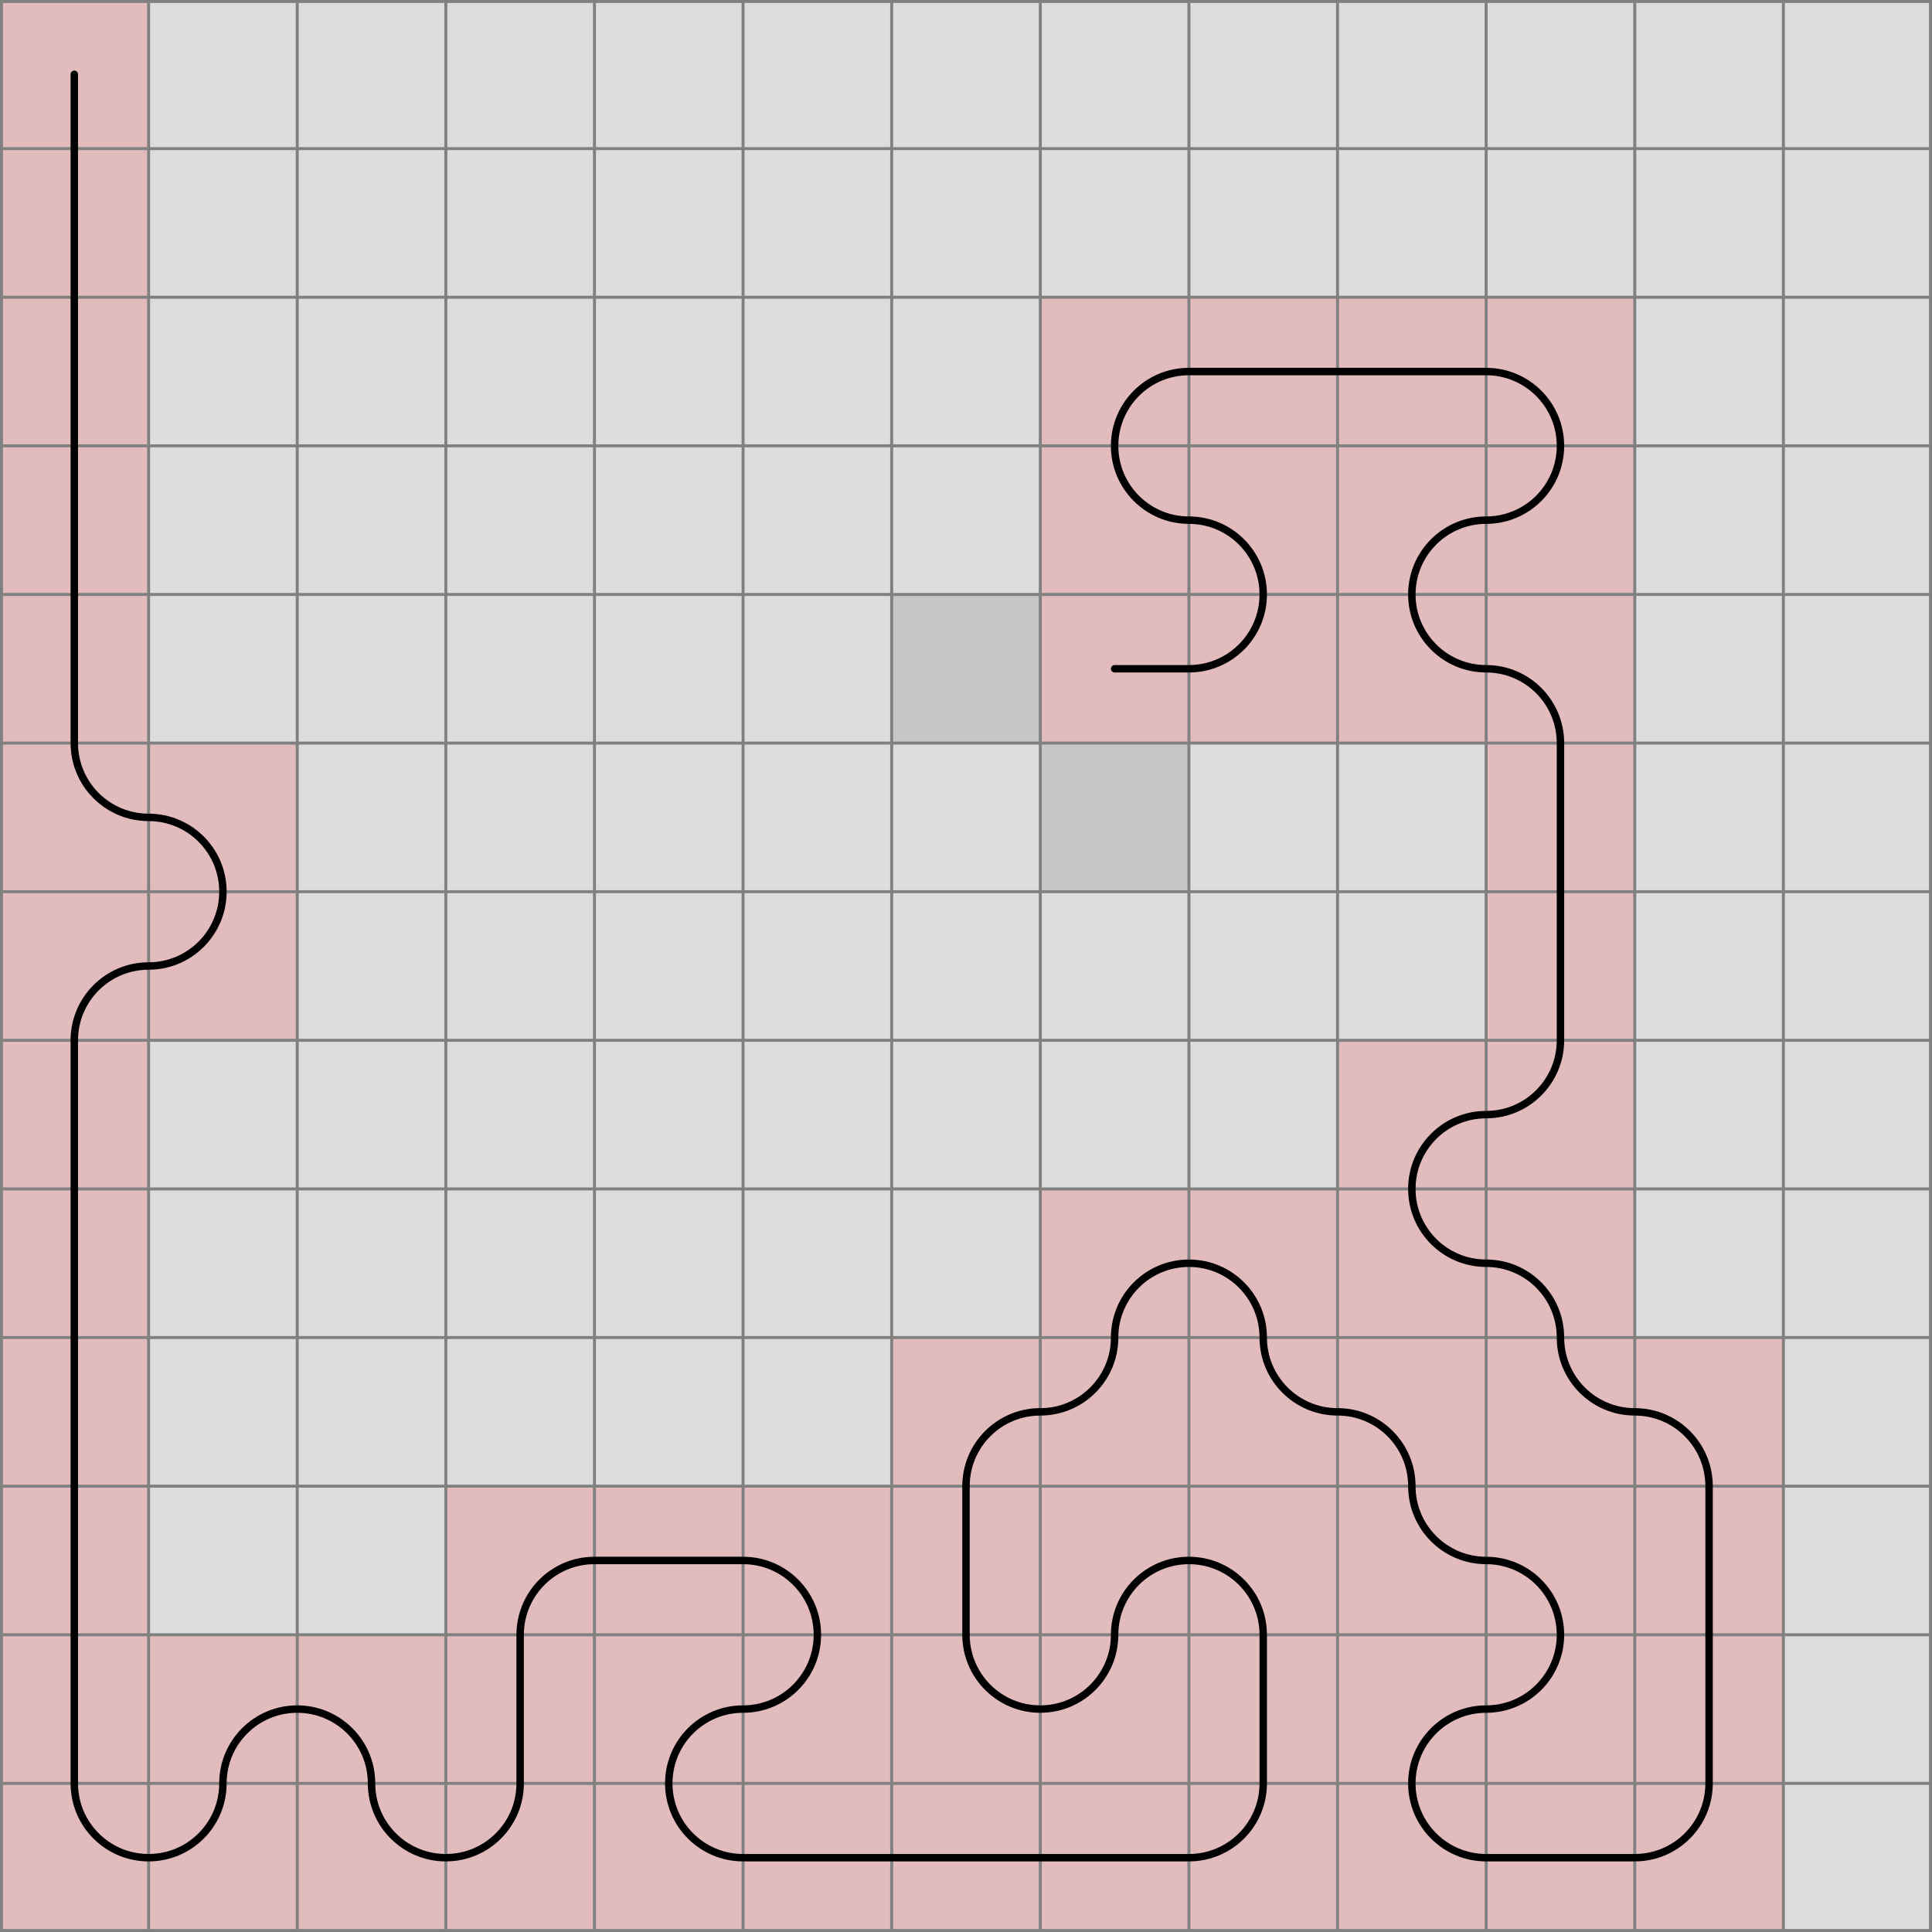
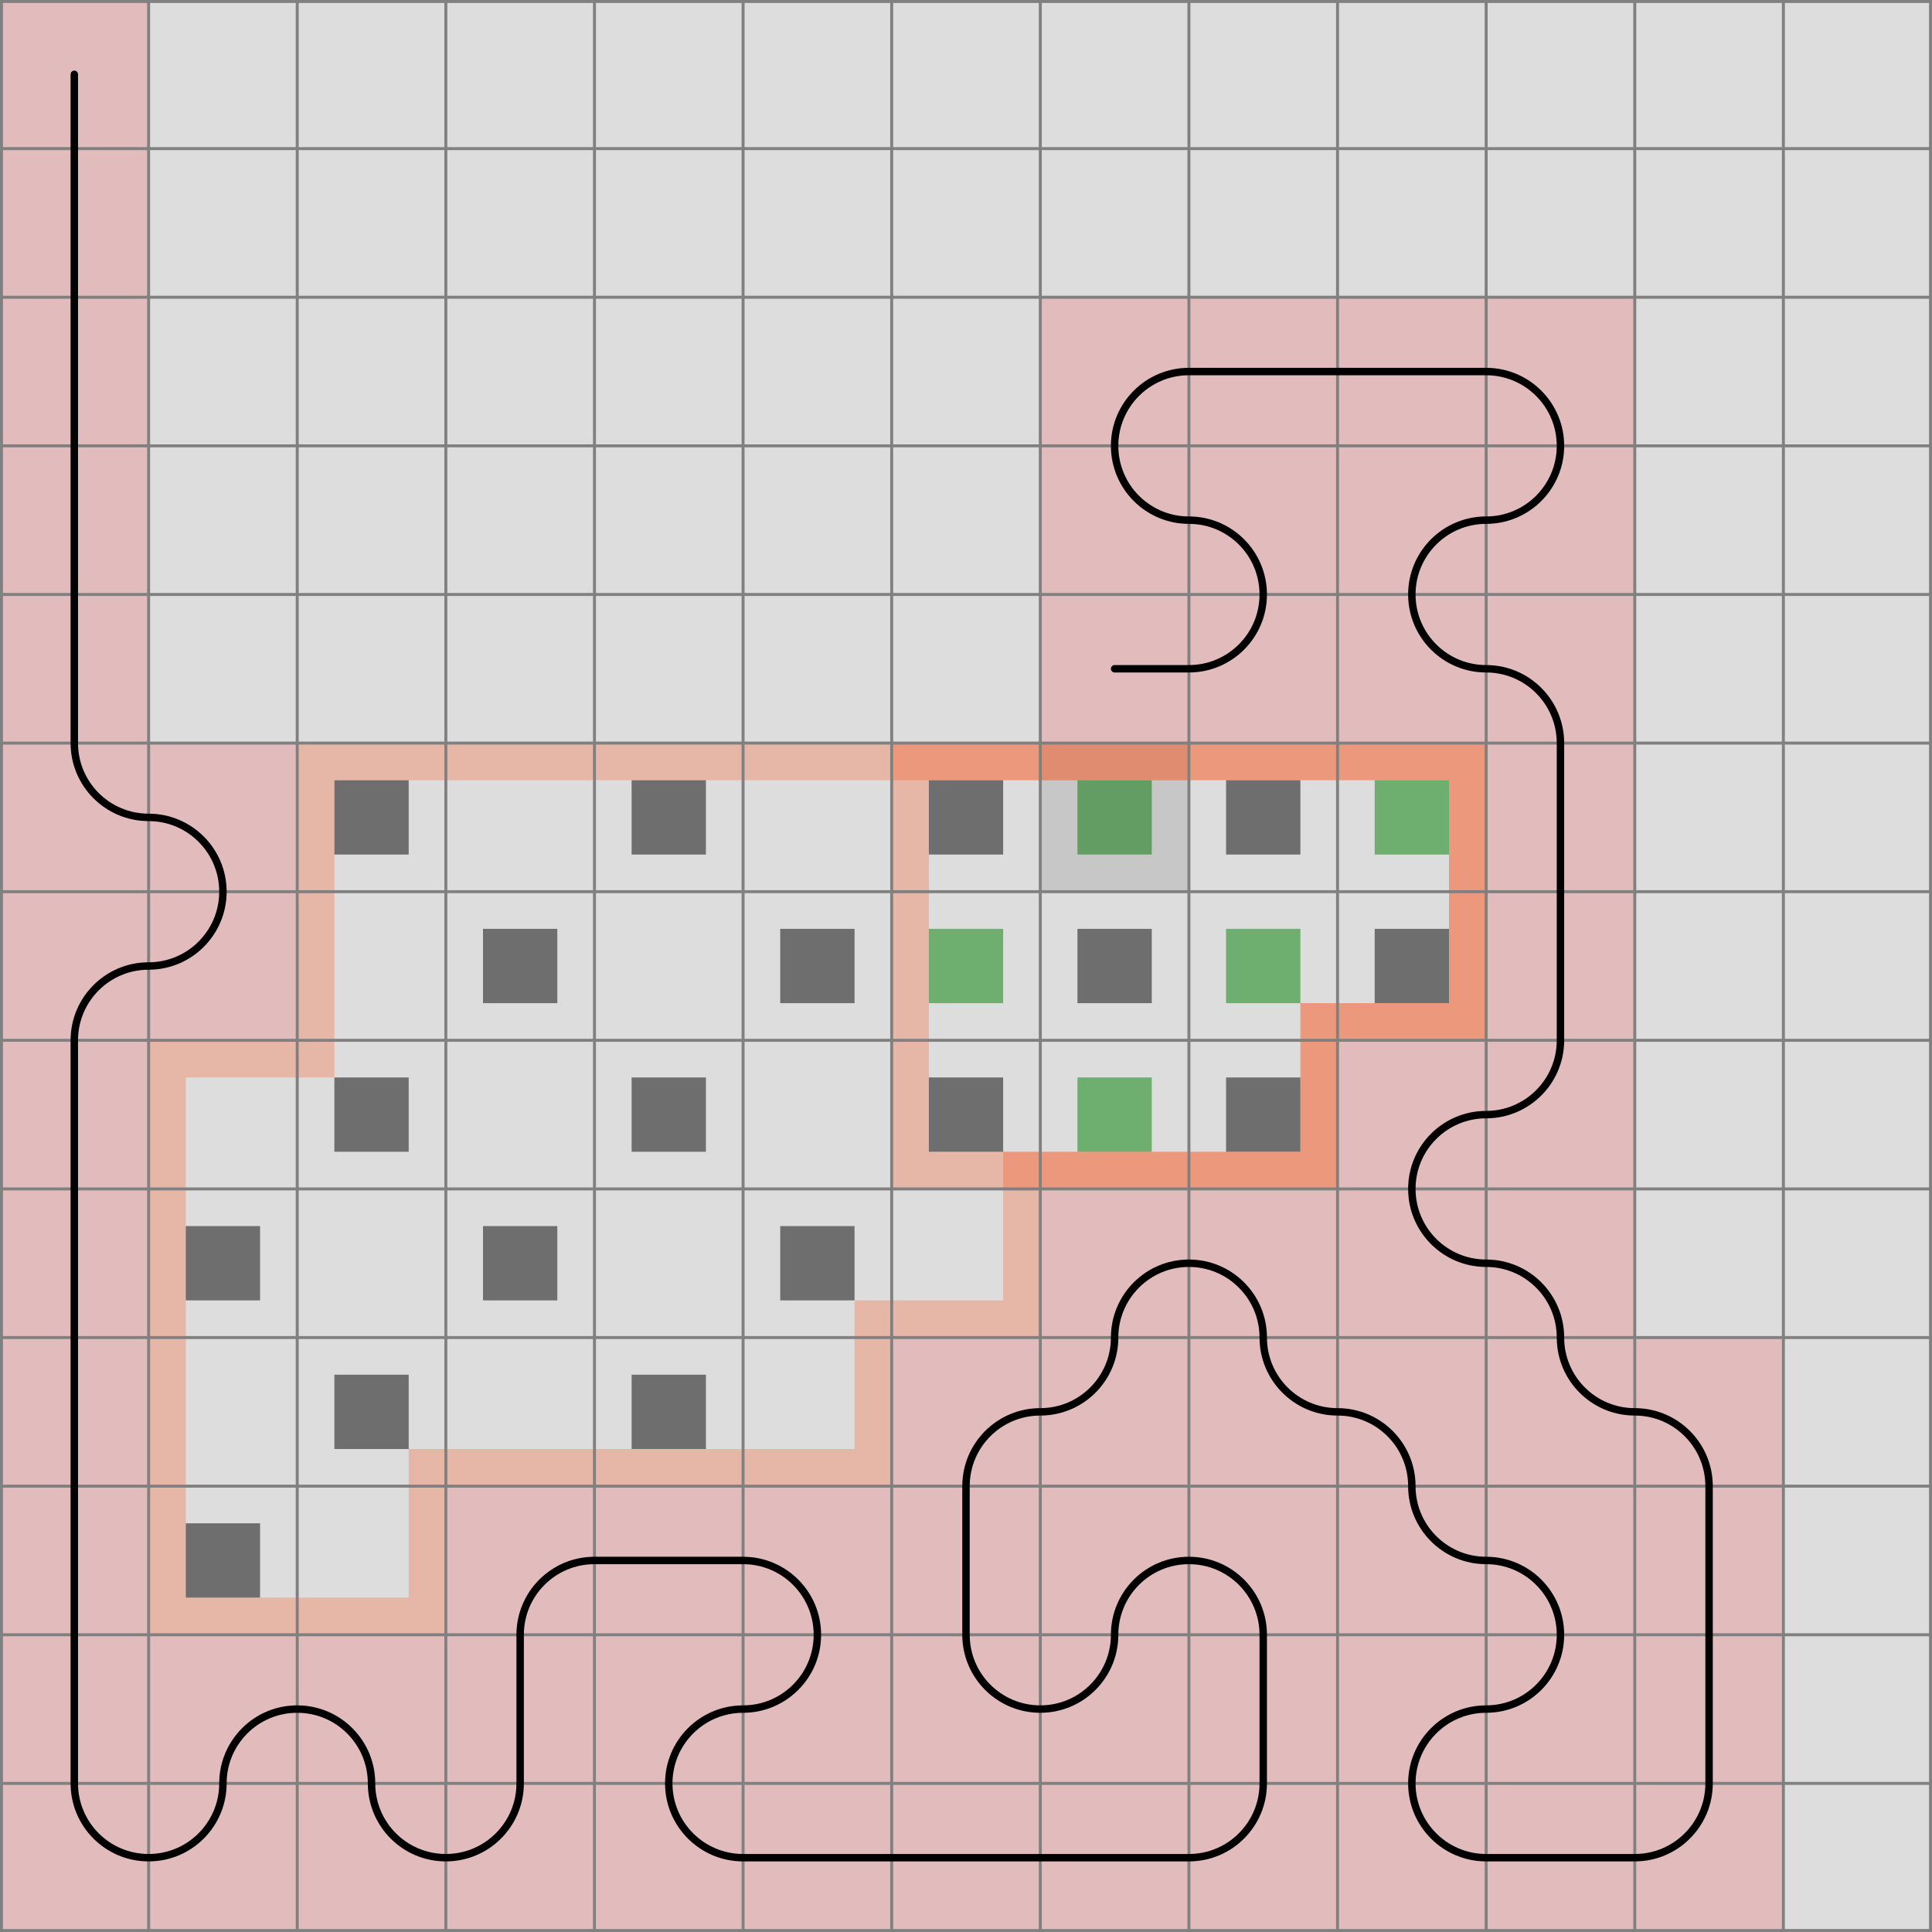
<svg xmlns="http://www.w3.org/2000/svg" viewBox="0 0 13 13">
  <path d="M0,0 h13 v13 h-13 z" fill="#dddddd" />
+   <rect x="1.25" y="10.25" width="0.5" height="0.5" fill="black" fill-opacity="0.5" />
+   <rect x="2.25" y="9.25" width="0.5" height="0.5" fill="black" fill-opacity="0.5" />
+   <rect x="4.25" y="9.25" width="0.5" height="0.5" fill="black" fill-opacity="0.5" />
+   <rect x="1.25" y="8.25" width="0.5" height="0.5" fill="black" fill-opacity="0.5" />
+   <rect x="3.25" y="8.25" width="0.5" height="0.5" fill="black" fill-opacity="0.5" />
+   <rect x="5.25" y="8.25" width="0.5" height="0.5" fill="black" fill-opacity="0.5" />
+   <rect x="2.25" y="7.25" width="0.5" height="0.5" fill="black" fill-opacity="0.5" />
+   <rect x="4.25" y="7.25" width="0.5" height="0.5" fill="black" fill-opacity="0.5" />
+   <rect x="6.25" y="7.25" width="0.5" height="0.5" fill="black" fill-opacity="0.5" />
+   <rect x="8.25" y="7.25" width="0.5" height="0.5" fill="black" fill-opacity="0.5" />
+   <rect x="3.25" y="6.25" width="0.5" height="0.5" fill="black" fill-opacity="0.5" />
+   <rect x="5.25" y="6.25" width="0.5" height="0.5" fill="black" fill-opacity="0.5" />
+   <rect x="7.25" y="6.25" width="0.5" height="0.5" fill="black" fill-opacity="0.5" />
+   <rect x="9.25" y="6.25" width="0.5" height="0.5" fill="black" fill-opacity="0.5" />
+   <rect x="2.25" y="5.25" width="0.5" height="0.5" fill="black" fill-opacity="0.5" />
+   <rect x="4.25" y="5.25" width="0.5" height="0.5" fill="black" fill-opacity="0.5" />
+   <rect x="6.25" y="5.25" width="0.5" height="0.5" fill="black" fill-opacity="0.5" />
+   <rect x="8.25" y="5.25" width="0.5" height="0.5" fill="black" fill-opacity="0.5" />
+   <rect x="7.25" y="7.25" width="0.5" height="0.5" fill="#008000" fill-opacity="0.5" />
+   <rect x="6.25" y="6.25" width="0.5" height="0.5" fill="#008000" fill-opacity="0.5" />
+   <rect x="8.25" y="6.25" width="0.5" height="0.5" fill="#008000" fill-opacity="0.5" />
+   <rect x="7.25" y="5.25" width="0.5" height="0.5" fill="#008000" fill-opacity="0.5" />
+   <rect x="9.25" y="5.25" width="0.5" height="0.5" fill="#008000" fill-opacity="0.5" />
  <rect width="1" height="1" x="0" y="0" fill="#e2bcbc" fill-opacity="1" />
  <rect width="1" height="1" x="0" y="1" fill="#e2bcbc" fill-opacity="1" />
  <rect width="1" height="1" x="0" y="2" fill="#e2bcbc" fill-opacity="1" />
  <rect width="1" height="1" x="0" y="3" fill="#e2bcbc" fill-opacity="1" />
  <rect width="1" height="1" x="0" y="4" fill="#e2bcbc" fill-opacity="1" />
  <rect width="1" height="1" x="0" y="5" fill="#e2bcbc" fill-opacity="1" />
  <rect width="1" height="1" x="1" y="5" fill="#e2bcbc" fill-opacity="1" />
  <rect width="1" height="1" x="1" y="6" fill="#e2bcbc" fill-opacity="1" />
  <rect width="1" height="1" x="0" y="6" fill="#e2bcbc" fill-opacity="1" />
  <rect width="1" height="1" x="0" y="7" fill="#e2bcbc" fill-opacity="1" />
  <rect width="1" height="1" x="0" y="8" fill="#e2bcbc" fill-opacity="1" />
  <rect width="1" height="1" x="0" y="9" fill="#e2bcbc" fill-opacity="1" />
  <rect width="1" height="1" x="0" y="10" fill="#e2bcbc" fill-opacity="1" />
  <rect width="1" height="1" x="0" y="11" fill="#e2bcbc" fill-opacity="1" />
  <rect width="1" height="1" x="0" y="12" fill="#e2bcbc" fill-opacity="1" />
  <rect width="1" height="1" x="1" y="12" fill="#e2bcbc" fill-opacity="1" />
  <rect width="1" height="1" x="1" y="11" fill="#e2bcbc" fill-opacity="1" />
  <rect width="1" height="1" x="2" y="11" fill="#e2bcbc" fill-opacity="1" />
  <rect width="1" height="1" x="2" y="12" fill="#e2bcbc" fill-opacity="1" />
  <rect width="1" height="1" x="3" y="12" fill="#e2bcbc" fill-opacity="1" />
  <rect width="1" height="1" x="3" y="11" fill="#e2bcbc" fill-opacity="1" />
  <rect width="1" height="1" x="3" y="10" fill="#e2bcbc" fill-opacity="1" />
  <rect width="1" height="1" x="4" y="10" fill="#e2bcbc" fill-opacity="1" />
  <rect width="1" height="1" x="5" y="10" fill="#e2bcbc" fill-opacity="1" />
  <rect width="1" height="1" x="5" y="11" fill="#e2bcbc" fill-opacity="1" />
  <rect width="1" height="1" x="4" y="11" fill="#e2bcbc" fill-opacity="1" />
  <rect width="1" height="1" x="4" y="12" fill="#e2bcbc" fill-opacity="1" />
  <rect width="1" height="1" x="5" y="12" fill="#e2bcbc" fill-opacity="1" />
  <rect width="1" height="1" x="6" y="12" fill="#e2bcbc" fill-opacity="1" />
  <rect width="1" height="1" x="7" y="12" fill="#e2bcbc" fill-opacity="1" />
  <rect width="1" height="1" x="8" y="12" fill="#e2bcbc" fill-opacity="1" />
  <rect width="1" height="1" x="8" y="11" fill="#e2bcbc" fill-opacity="1" />
  <rect width="1" height="1" x="8" y="10" fill="#e2bcbc" fill-opacity="1" />
  <rect width="1" height="1" x="7" y="10" fill="#e2bcbc" fill-opacity="1" />
  <rect width="1" height="1" x="7" y="11" fill="#e2bcbc" fill-opacity="1" />
  <rect width="1" height="1" x="6" y="11" fill="#e2bcbc" fill-opacity="1" />
  <rect width="1" height="1" x="6" y="10" fill="#e2bcbc" fill-opacity="1" />
  <rect width="1" height="1" x="6" y="9" fill="#e2bcbc" fill-opacity="1" />
  <rect width="1" height="1" x="7" y="9" fill="#e2bcbc" fill-opacity="1" />
  <rect width="1" height="1" x="7" y="8" fill="#e2bcbc" fill-opacity="1" />
  <rect width="1" height="1" x="8" y="8" fill="#e2bcbc" fill-opacity="1" />
  <rect width="1" height="1" x="8" y="9" fill="#e2bcbc" fill-opacity="1" />
  <rect width="1" height="1" x="9" y="9" fill="#e2bcbc" fill-opacity="1" />
  <rect width="1" height="1" x="9" y="10" fill="#e2bcbc" fill-opacity="1" />
  <rect width="1" height="1" x="10" y="10" fill="#e2bcbc" fill-opacity="1" />
  <rect width="1" height="1" x="10" y="11" fill="#e2bcbc" fill-opacity="1" />
  <rect width="1" height="1" x="9" y="11" fill="#e2bcbc" fill-opacity="1" />
  <rect width="1" height="1" x="9" y="12" fill="#e2bcbc" fill-opacity="1" />
  <rect width="1" height="1" x="10" y="12" fill="#e2bcbc" fill-opacity="1" />
  <rect width="1" height="1" x="11" y="12" fill="#e2bcbc" fill-opacity="1" />
  <rect width="1" height="1" x="11" y="11" fill="#e2bcbc" fill-opacity="1" />
  <rect width="1" height="1" x="11" y="10" fill="#e2bcbc" fill-opacity="1" />
  <rect width="1" height="1" x="11" y="9" fill="#e2bcbc" fill-opacity="1" />
  <rect width="1" height="1" x="10" y="9" fill="#e2bcbc" fill-opacity="1" />
  <rect width="1" height="1" x="10" y="8" fill="#e2bcbc" fill-opacity="1" />
  <rect width="1" height="1" x="9" y="8" fill="#e2bcbc" fill-opacity="1" />
  <rect width="1" height="1" x="9" y="7" fill="#e2bcbc" fill-opacity="1" />
  <rect width="1" height="1" x="10" y="7" fill="#e2bcbc" fill-opacity="1" />
  <rect width="1" height="1" x="10" y="6" fill="#e2bcbc" fill-opacity="1" />
  <rect width="1" height="1" x="10" y="5" fill="#e2bcbc" fill-opacity="1" />
  <rect width="1" height="1" x="10" y="4" fill="#e2bcbc" fill-opacity="1" />
  <rect width="1" height="1" x="9" y="4" fill="#e2bcbc" fill-opacity="1" />
  <rect width="1" height="1" x="9" y="3" fill="#e2bcbc" fill-opacity="1" />
  <rect width="1" height="1" x="10" y="3" fill="#e2bcbc" fill-opacity="1" />
  <rect width="1" height="1" x="10" y="2" fill="#e2bcbc" fill-opacity="1" />
  <rect width="1" height="1" x="9" y="2" fill="#e2bcbc" fill-opacity="1" />
  <rect width="1" height="1" x="8" y="2" fill="#e2bcbc" fill-opacity="1" />
  <rect width="1" height="1" x="7" y="2" fill="#e2bcbc" fill-opacity="1" />
  <rect width="1" height="1" x="7" y="3" fill="#e2bcbc" fill-opacity="1" />
  <rect width="1" height="1" x="8" y="3" fill="#e2bcbc" fill-opacity="1" />
  <rect width="1" height="1" x="8" y="4" fill="#e2bcbc" fill-opacity="1" />
  <rect width="1" height="1" x="7" y="4" fill="#e2bcbc" fill-opacity="1" />
-   <rect width="1" height="1" x="6" y="4" fill="#000000" fill-opacity="0.1" />
  <rect width="1" height="1" x="7" y="5" fill="#000000" fill-opacity="0.1" />
+   <rect width="1" height="0.25" x="3" y="5" fill="#FF4000" fill-opacity="0.25" />
+   <rect width="1" height="0.25" x="4" y="5" fill="#FF4000" fill-opacity="0.25" />
+   <rect width="1" height="0.25" x="5" y="5" fill="#FF4000" fill-opacity="0.25" />
+   <rect width="1" height="0.25" x="6" y="5" fill="#FF4000" fill-opacity="0.25" />
+   <rect width="1" height="0.25" x="7" y="5" fill="#FF4000" fill-opacity="0.25" />
+   <rect width="1" height="0.25" x="8" y="5" fill="#FF4000" fill-opacity="0.25" />
+   <path d="M 10 5 v 1 h -0.25 v -0.75 h -0.75 v -0.25 z" fill="#FF4000" fill-opacity="0.25" />
+   <path d="M 10 7 h -1 v -0.25 h 0.75 v -0.75 h 0.25 z" fill="#FF4000" fill-opacity="0.25" />
+   <rect width="0.25" height="0.25" x="8.75" y="6.75" fill="#FF4000" fill-opacity="0.25" />
+   <path d="M 9 8 h -1 v -0.25 h 0.75 v -0.75 h 0.25 z" fill="#FF4000" fill-opacity="0.25" />
+   <rect width="1" height="0.25" x="7" y="7.75" fill="#FF4000" fill-opacity="0.25" />
+   <rect width="0.25" height="0.25" x="6.75" y="7.75" fill="#FF4000" fill-opacity="0.25" />
+   <path d="M 7 9 h -1 v -0.25 h 0.75 v -0.75 h 0.25 z" fill="#FF4000" fill-opacity="0.25" />
+   <rect width="0.25" height="0.25" x="5.75" y="8.75" fill="#FF4000" fill-opacity="0.25" />
+   <path d="M 6 10 h -1 v -0.25 h 0.75 v -0.75 h 0.25 z" fill="#FF4000" fill-opacity="0.25" />
+   <rect width="1" height="0.25" x="4" y="9.75" fill="#FF4000" fill-opacity="0.25" />
+   <rect width="1" height="0.25" x="3" y="9.75" fill="#FF4000" fill-opacity="0.25" />
+   <rect width="0.25" height="0.25" x="2.75" y="9.75" fill="#FF4000" fill-opacity="0.25" />
+   <path d="M 3 11 h -1 v -0.25 h 0.75 v -0.75 h 0.25 z" fill="#FF4000" fill-opacity="0.25" />
+   <path d="M 1 11 v -1 h 0.25 v 0.75 h 0.75 v 0.25 z" fill="#FF4000" fill-opacity="0.25" />
+   <rect width="0.25" height="1" x="1" y="9" fill="#FF4000" fill-opacity="0.25" />
+   <rect width="0.25" height="1" x="1" y="8" fill="#FF4000" fill-opacity="0.25" />
+   <path d="M 1 7 h 1 v 0.25 h -0.75 v 0.75 h -0.25 z" fill="#FF4000" fill-opacity="0.25" />
+   <rect width="0.25" height="0.25" x="2" y="7" fill="#FF4000" fill-opacity="0.25" />
+   <rect width="0.25" height="1" x="2" y="6" fill="#FF4000" fill-opacity="0.25" />
+   <path d="M 2 5 h 1 v 0.25 h -0.75 v 0.75 h -0.25 z" fill="#FF4000" fill-opacity="0.25" />
+   <rect width="0.25" height="1" x="6" y="6" fill="#FF4000" fill-opacity="0.25" />
+   <path d="M 6 5 h 1 v 0.25 h -0.75 v 0.75 h -0.25 z" fill="#FF4000" fill-opacity="0.25" />
+   <rect width="1" height="0.25" x="7" y="5" fill="#FF4000" fill-opacity="0.25" />
+   <rect width="1" height="0.25" x="8" y="5" fill="#FF4000" fill-opacity="0.25" />
+   <path d="M 10 5 v 1 h -0.25 v -0.75 h -0.75 v -0.25 z" fill="#FF4000" fill-opacity="0.25" />
+   <path d="M 10 7 h -1 v -0.25 h 0.75 v -0.75 h 0.25 z" fill="#FF4000" fill-opacity="0.25" />
+   <rect width="0.25" height="0.25" x="8.75" y="6.75" fill="#FF4000" fill-opacity="0.25" />
+   <path d="M 9 8 h -1 v -0.25 h 0.75 v -0.75 h 0.25 z" fill="#FF4000" fill-opacity="0.25" />
+   <rect width="1" height="0.25" x="7" y="7.75" fill="#FF4000" fill-opacity="0.25" />
+   <path d="M 6 8 v -1 h 0.25 v 0.75 h 0.75 v 0.25 z" fill="#FF4000" fill-opacity="0.25" />
  <path fill="transparent" stroke="gray" stroke-width="0.02" d="M 0.01 0 v 13" />
  <path fill="transparent" stroke="gray" stroke-width="0.02" d="M 0 0.01 h 13" />
  <path fill="transparent" stroke="gray" stroke-width="0.02" d="M 1 0 v 13" />
  <path fill="transparent" stroke="gray" stroke-width="0.02" d="M 0 1 h 13" />
  <path fill="transparent" stroke="gray" stroke-width="0.02" d="M 2 0 v 13" />
  <path fill="transparent" stroke="gray" stroke-width="0.02" d="M 0 2 h 13" />
  <path fill="transparent" stroke="gray" stroke-width="0.02" d="M 3 0 v 13" />
  <path fill="transparent" stroke="gray" stroke-width="0.02" d="M 0 3 h 13" />
  <path fill="transparent" stroke="gray" stroke-width="0.02" d="M 4 0 v 13" />
  <path fill="transparent" stroke="gray" stroke-width="0.02" d="M 0 4 h 13" />
  <path fill="transparent" stroke="gray" stroke-width="0.02" d="M 5 0 v 13" />
  <path fill="transparent" stroke="gray" stroke-width="0.02" d="M 0 5 h 13" />
  <path fill="transparent" stroke="gray" stroke-width="0.02" d="M 6 0 v 13" />
  <path fill="transparent" stroke="gray" stroke-width="0.02" d="M 0 6 h 13" />
  <path fill="transparent" stroke="gray" stroke-width="0.02" d="M 7 0 v 13" />
  <path fill="transparent" stroke="gray" stroke-width="0.02" d="M 0 7 h 13" />
  <path fill="transparent" stroke="gray" stroke-width="0.02" d="M 8 0 v 13" />
  <path fill="transparent" stroke="gray" stroke-width="0.02" d="M 0 8 h 13" />
  <path fill="transparent" stroke="gray" stroke-width="0.02" d="M 9 0 v 13" />
  <path fill="transparent" stroke="gray" stroke-width="0.02" d="M 0 9 h 13" />
  <path fill="transparent" stroke="gray" stroke-width="0.02" d="M 10 0 v 13" />
  <path fill="transparent" stroke="gray" stroke-width="0.02" d="M 0 10 h 13" />
  <path fill="transparent" stroke="gray" stroke-width="0.02" d="M 11 0 v 13" />
  <path fill="transparent" stroke="gray" stroke-width="0.02" d="M 0 11 h 13" />
  <path fill="transparent" stroke="gray" stroke-width="0.02" d="M 12 0 v 13" />
  <path fill="transparent" stroke="gray" stroke-width="0.02" d="M 0 12 h 13" />
  <path fill="transparent" stroke="gray" stroke-width="0.02" d="M 12.99 0 v 13" />
  <path fill="transparent" stroke="gray" stroke-width="0.02" d="M 0 12.99 h 13" />
  <path d="M 0.5 0.5 L 0.5 1 L 0.5 2 L 0.5 3 L 0.5 4 L 0.5 5 A 0.5 0.5 0 0 0 1 5.5 A 0.5 0.5 0 0 1 1.5 6 A 0.5 0.5 0 0 1 1 6.5 A 0.5 0.5 0 0 0 0.5 7 L 0.5 8 L 0.5 9 L 0.5 10 L 0.5 11 L 0.5 12 A 0.5 0.5 0 0 0 1 12.5 A 0.5 0.5 0 0 0 1.5 12 A 0.5 0.5 0 0 1 2 11.5 A 0.5 0.5 0 0 1 2.5 12 A 0.5 0.5 0 0 0 3 12.5 A 0.5 0.5 0 0 0 3.5 12 L 3.5 11 A 0.5 0.5 0 0 1 4 10.5 L 5 10.5 A 0.5 0.5 0 0 1 5.5 11 A 0.5 0.5 0 0 1 5 11.5 A 0.5 0.5 0 0 0 4.5 12 A 0.5 0.5 0 0 0 5 12.5 L 6 12.5 L 7 12.5 L 8 12.5 A 0.5 0.5 0 0 0 8.5 12 L 8.5 11 A 0.5 0.5 0 0 0 8 10.5 A 0.5 0.5 0 0 0 7.5 11 A 0.5 0.5 0 0 1 7 11.5 A 0.5 0.5 0 0 1 6.5 11 L 6.5 10 A 0.5 0.5 0 0 1 7 9.5 A 0.5 0.5 0 0 0 7.5 9 A 0.5 0.5 0 0 1 8 8.5 A 0.5 0.5 0 0 1 8.5 9 A 0.5 0.5 0 0 0 9 9.5 A 0.5 0.5 0 0 1 9.5 10 A 0.5 0.5 0 0 0 10 10.5 A 0.5 0.5 0 0 1 10.5 11 A 0.5 0.5 0 0 1 10 11.5 A 0.5 0.5 0 0 0 9.5 12 A 0.5 0.5 0 0 0 10 12.5 L 11 12.5 A 0.5 0.5 0 0 0 11.5 12 L 11.5 11 L 11.5 10 A 0.5 0.5 0 0 0 11 9.5 A 0.5 0.5 0 0 1 10.5 9 A 0.5 0.5 0 0 0 10 8.5 A 0.5 0.5 0 0 1 9.5 8 A 0.5 0.5 0 0 1 10 7.5 A 0.5 0.5 0 0 0 10.5 7 L 10.5 6 L 10.5 5 A 0.5 0.5 0 0 0 10 4.5 A 0.5 0.5 0 0 1 9.5 4 A 0.5 0.5 0 0 1 10 3.5 A 0.5 0.5 0 0 0 10.5 3 A 0.5 0.5 0 0 0 10 2.5 L 9 2.5 L 8 2.5 A 0.5 0.5 0 0 0 7.5 3 A 0.5 0.5 0 0 0 8 3.5 A 0.5 0.5 0 0 1 8.5 4 A 0.5 0.5 0 0 1 8 4.5 L 7.5 4.5" fill="white" fill-opacity="0" stroke="black" stroke-width="0.05" stroke-linecap="round" />
</svg>
